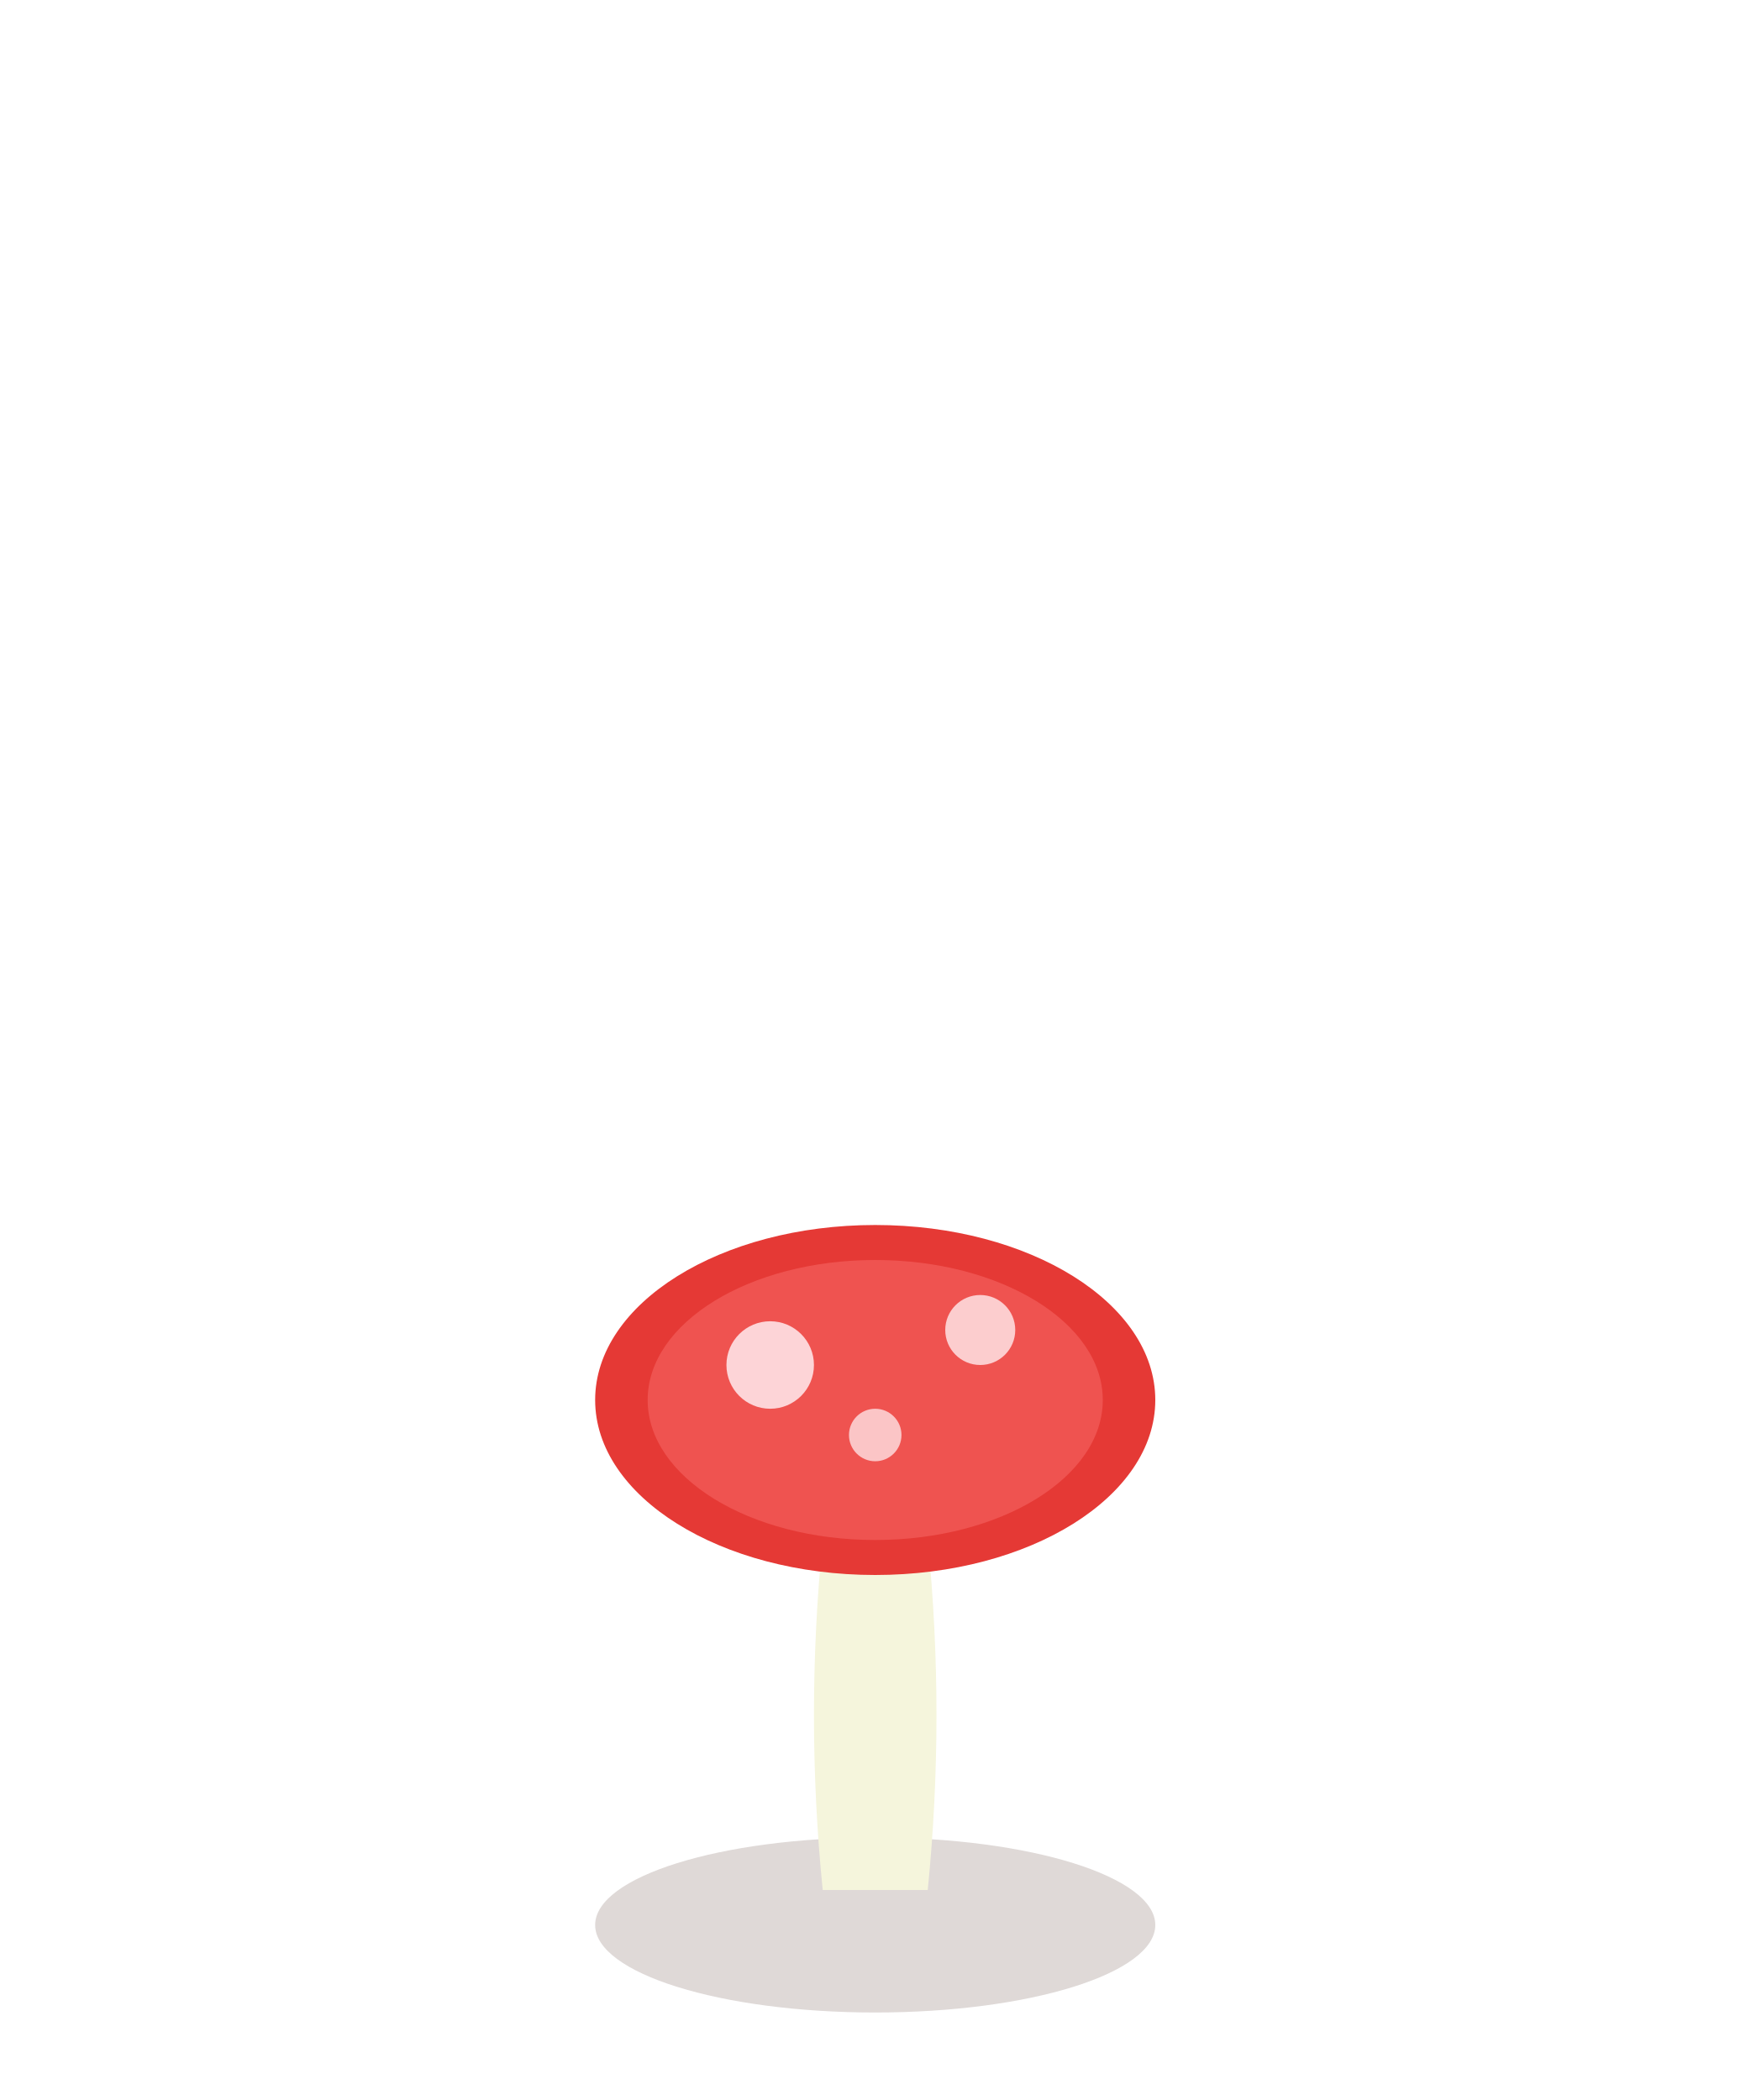
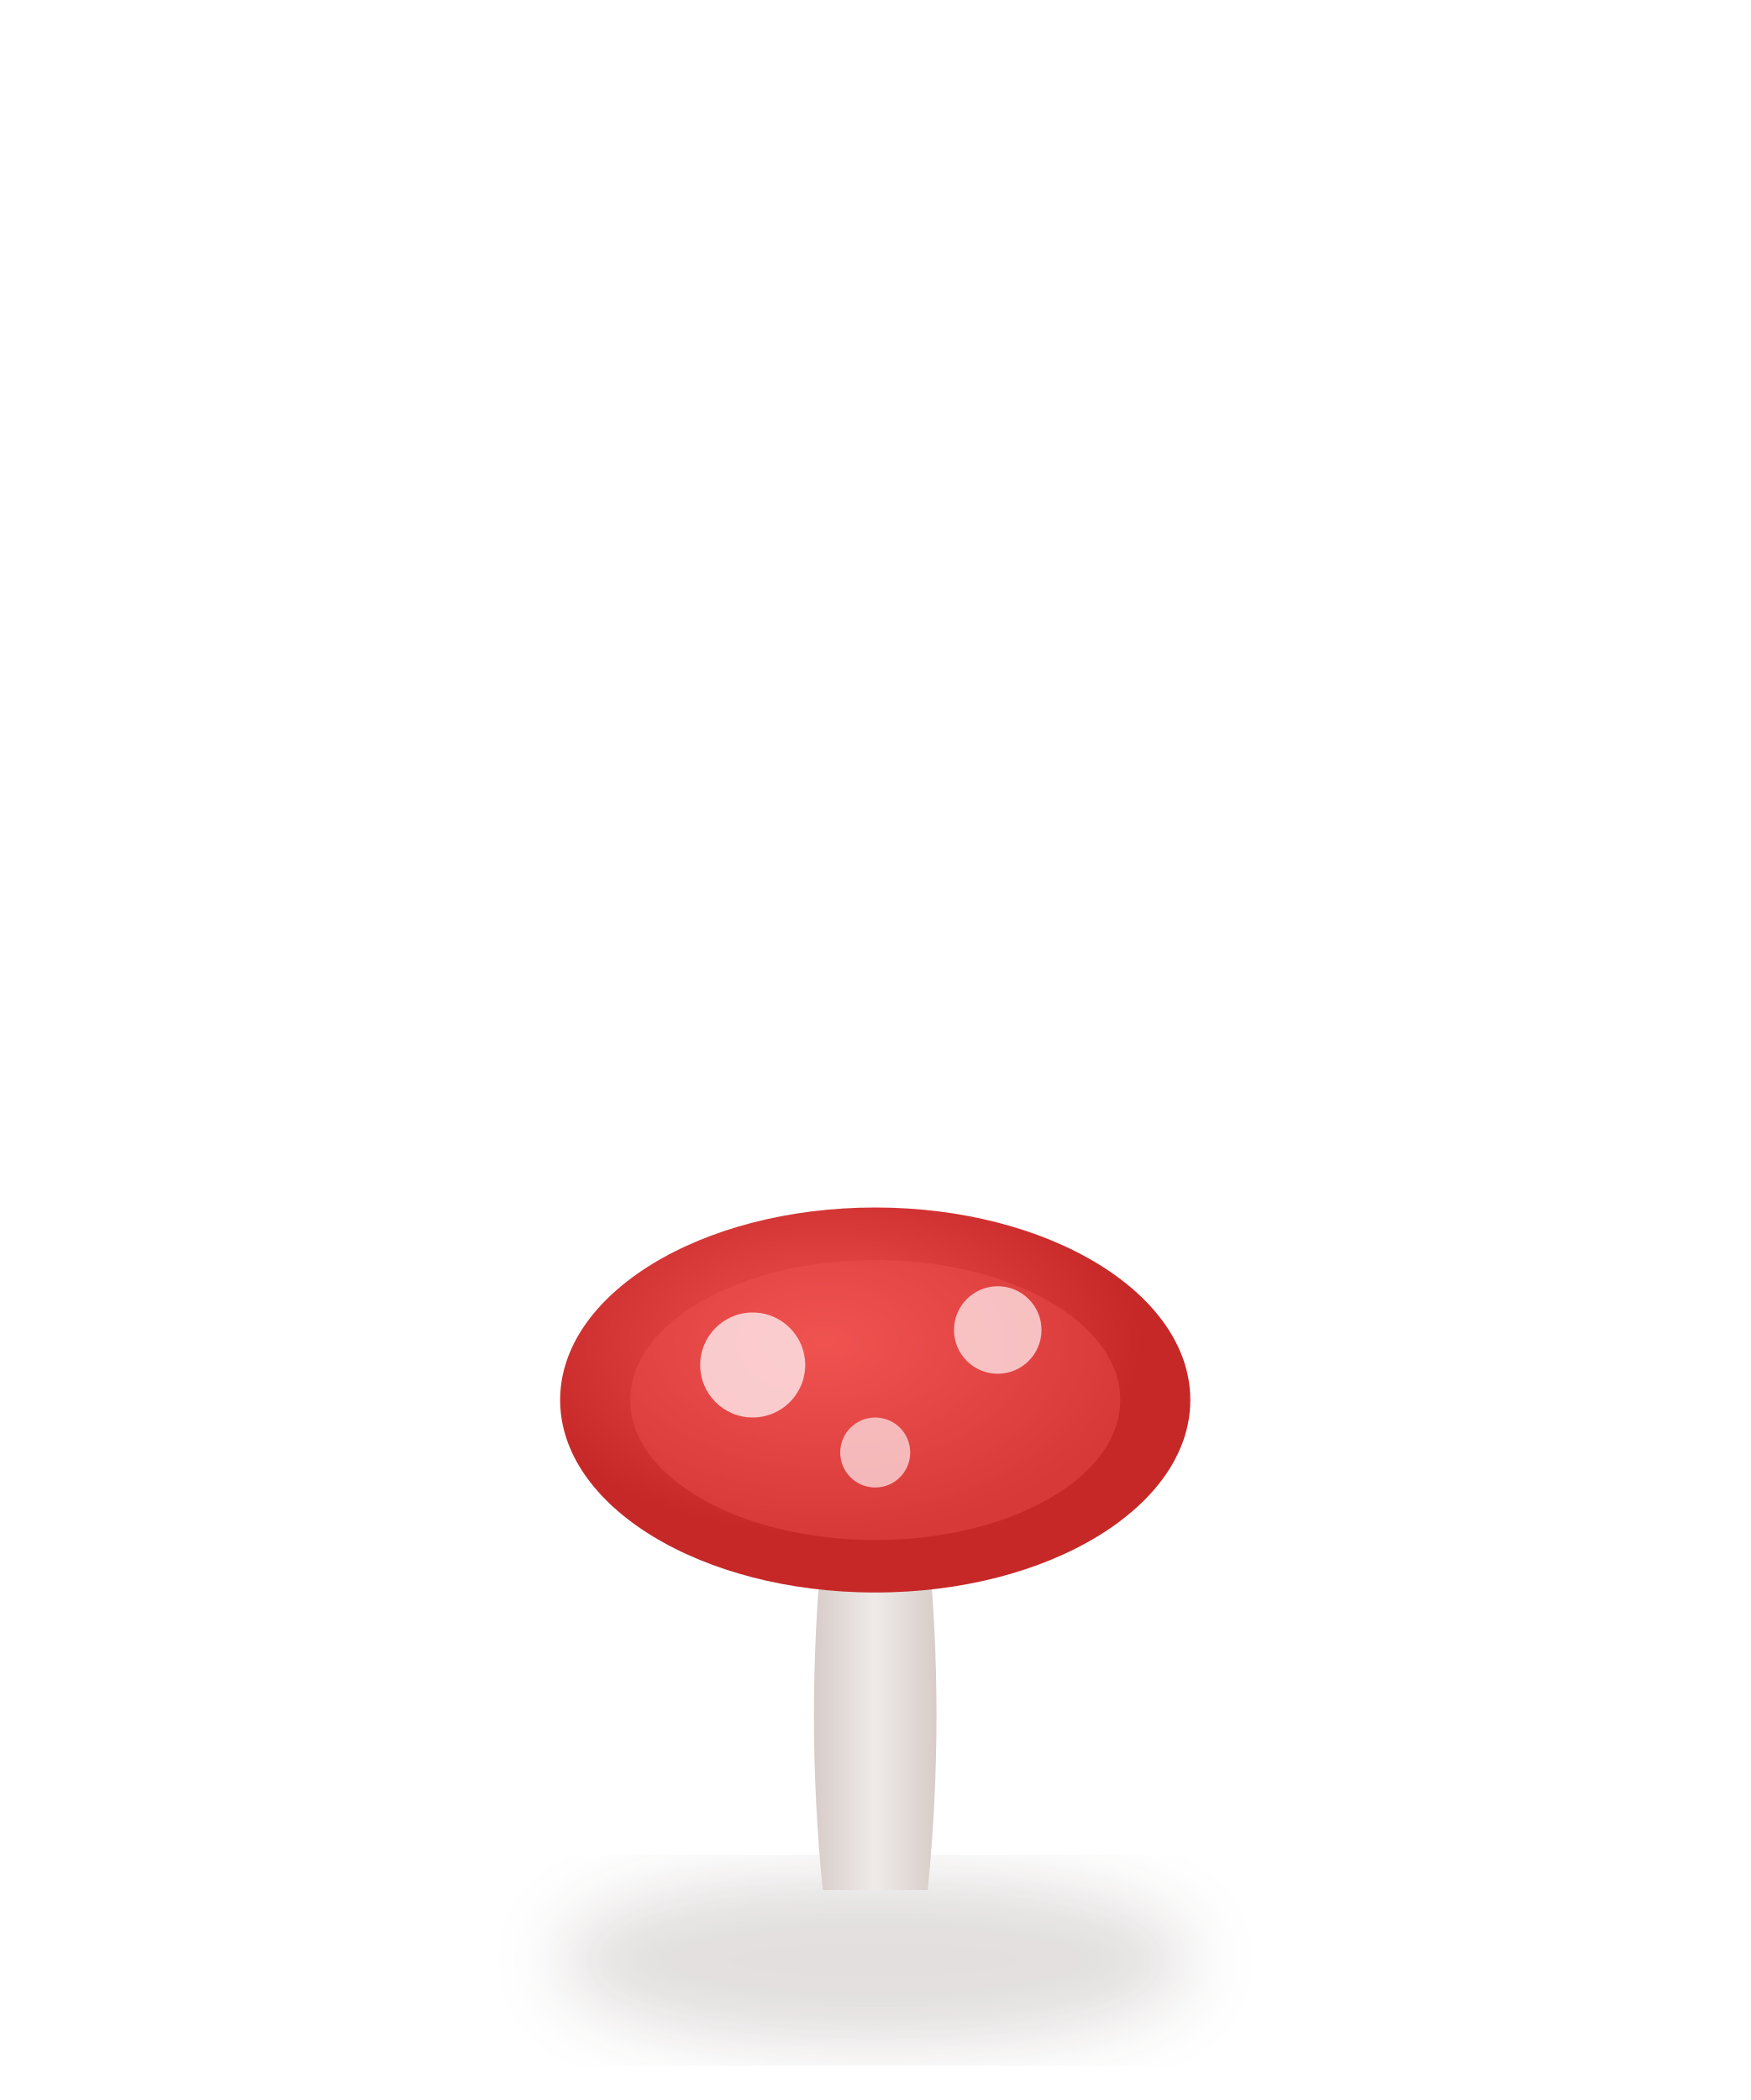
<svg xmlns="http://www.w3.org/2000/svg" viewBox="0 0 100 120">
-   <ellipse cx="50" cy="110" rx="16" ry="5" fill="#5D4037" opacity="0.2" />
-   <path d="M47 108 Q46 98 47 88 Q48 85 50 84 Q52 85 53 88 Q54 98 53 108Z" fill="#F5F5DC" />
-   <ellipse cx="50" cy="80" rx="16" ry="10" fill="#E53935" />
-   <ellipse cx="50" cy="80" rx="13" ry="8" fill="#EF5350" />
-   <circle cx="44" cy="78" r="2.5" fill="#FFEBEE" opacity="0.85" />
-   <circle cx="56" cy="76" r="2" fill="#FFEBEE" opacity="0.8" />
-   <circle cx="50" cy="82" r="1.5" fill="#FFEBEE" opacity="0.75" />
+   <defs>
+     <radialGradient id="capG" cx="42%" cy="35%">
+       <stop offset="0%" stop-color="#EF5350" />
+       <stop offset="100%" stop-color="#C62828" />
+     </radialGradient>
+     <linearGradient id="stmG" x1="0" y1="0" x2="1" y2="0">
+       <stop offset="0%" stop-color="#D7CCC8" />
+       <stop offset="50%" stop-color="#EFEBE9" />
+       <stop offset="100%" stop-color="#D7CCC8" />
+     </linearGradient>
+     <filter id="sh">
+       <feGaussianBlur stdDeviation="2" />
+     </filter>
+   </defs>
+   <ellipse cx="50" cy="112" rx="18" ry="5" fill="#3E2723" opacity="0.15" filter="url(#sh)" />
+   <path d="M47 108 Q46 98 47 88 Q48 85 50 84 Q52 85 53 88 Q54 98 53 108Z" fill="url(#stmG)" />
+   <ellipse cx="50" cy="80" rx="18" ry="11" fill="url(#capG)" />
+   <ellipse cx="50" cy="80" rx="14" ry="8" fill="#EF5350" opacity="0.4" />
+   <circle cx="43" cy="78" r="3" fill="#FFEBEE" opacity="0.8" />
+   <circle cx="57" cy="76" r="2.5" fill="#FFEBEE" opacity="0.75" />
+   <circle cx="50" cy="83" r="2" fill="#FFEBEE" opacity="0.7" />
</svg>
